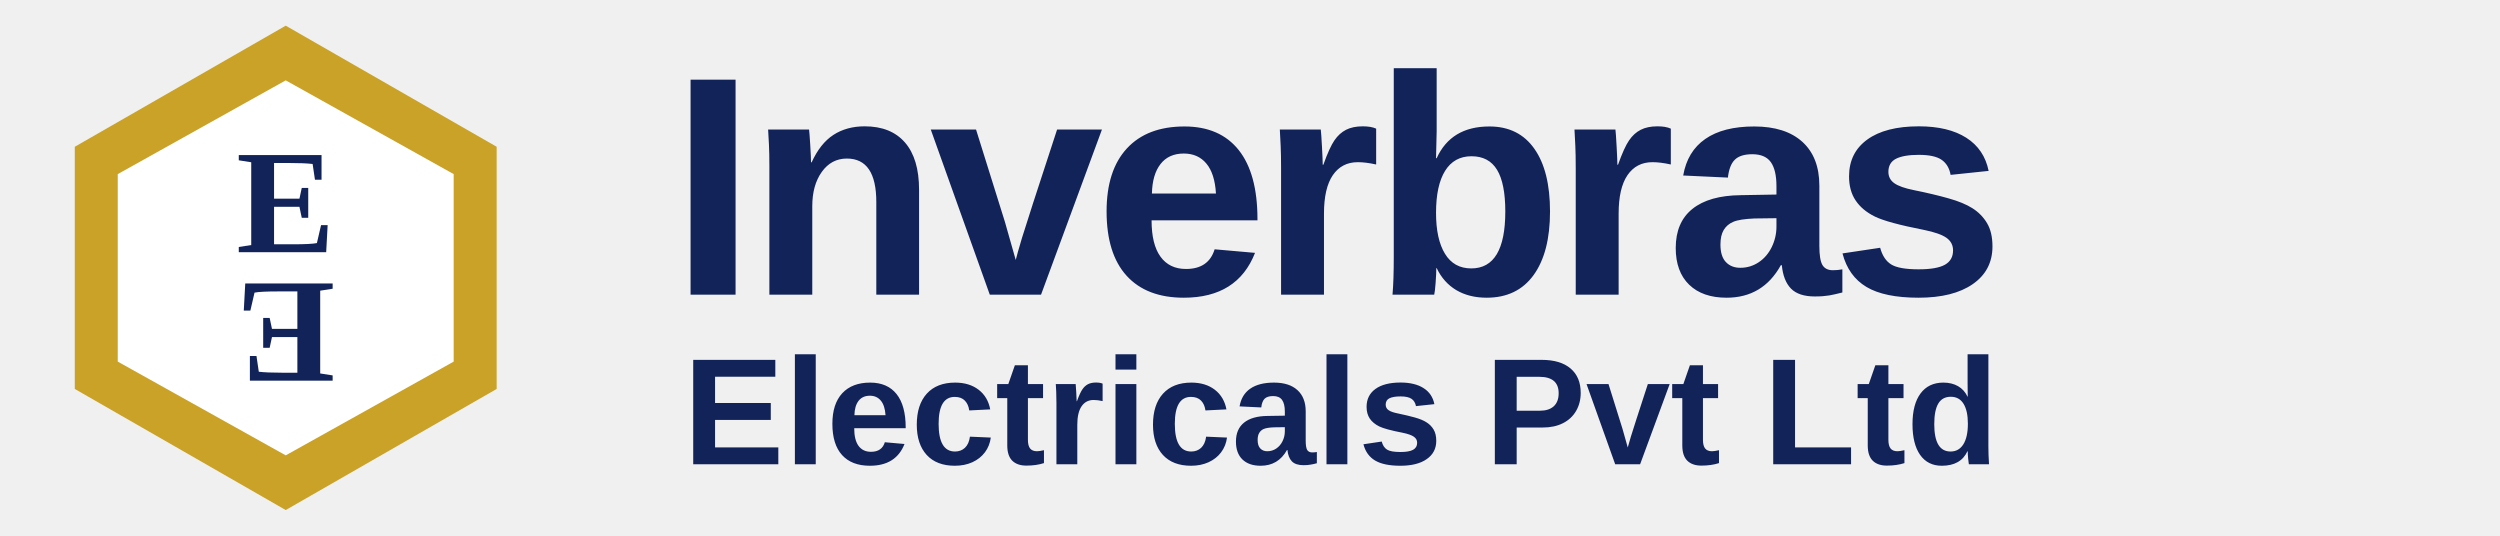
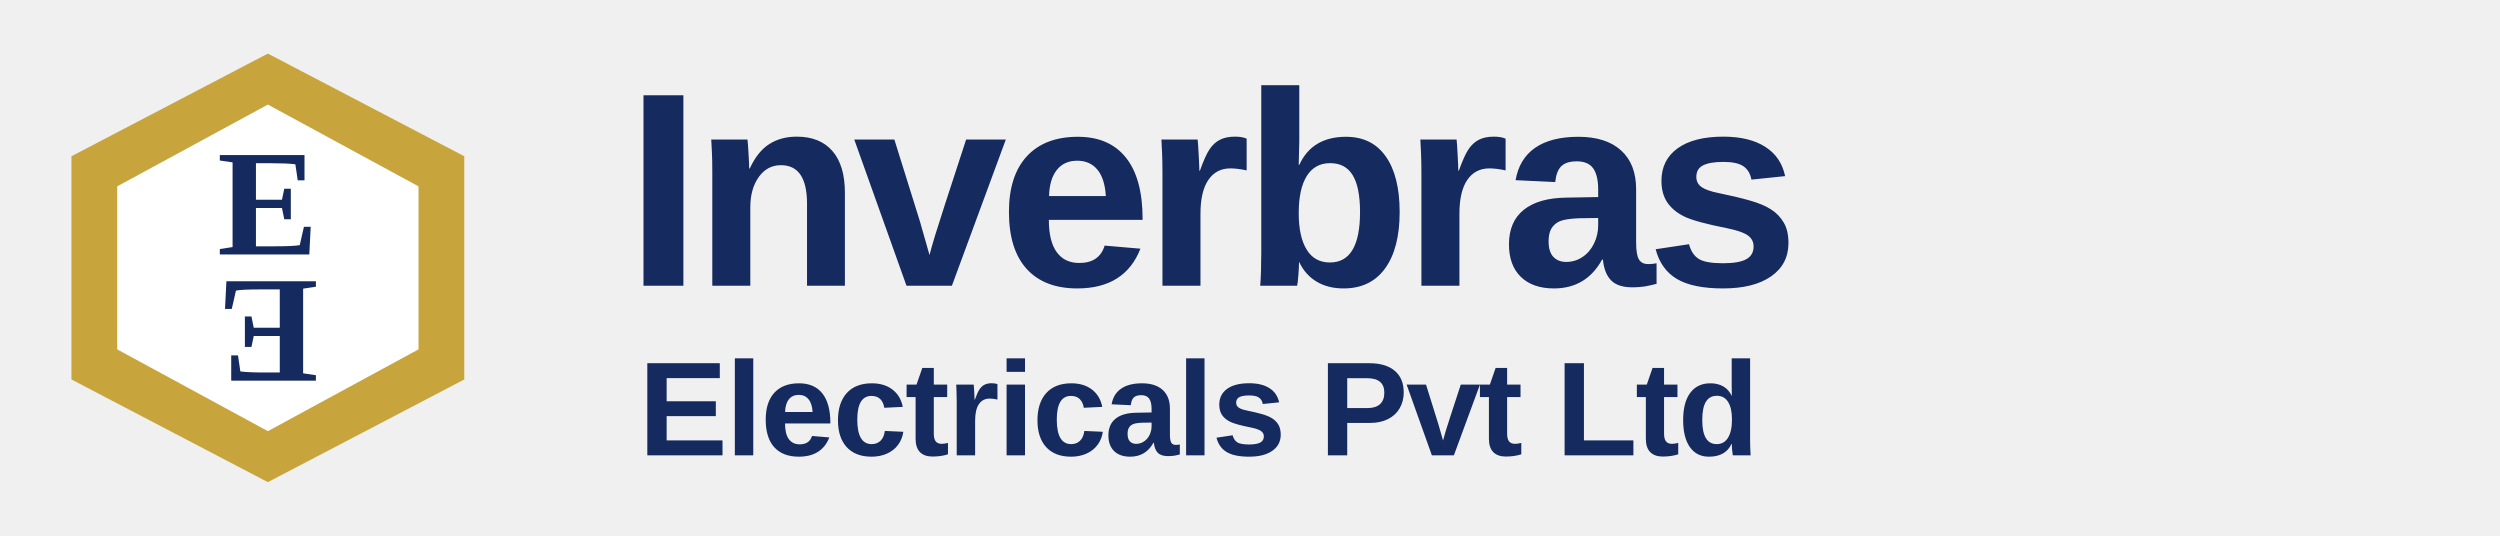
<svg xmlns="http://www.w3.org/2000/svg" viewBox="0 0 560 120" role="img" aria-label="Inverbras Electricals Pvt Ltd">
-   <g transform="translate(8,4) scale(1.75)">
-     <polygon points="32,1 59,16.5 59,47.5 32,63 5,47.5 5,16.5" fill="#C9A227" />
-     <polygon points="32,8 53.5,20 53.5,44 32,56 10.5,44 10.5,20" fill="#FFFFFF" />
-     <g fill="#12235A" font-family="Georgia, 'Times New Roman', serif" font-weight="700" text-anchor="middle" font-size="19">
-       <text x="32" y="30">E</text>
-       <text x="32" y="30" transform="rotate(180 32 32)">E</text>
+   <g transform="translate(10,10)">
+     <polygon points="50,2 94,25 94,75 50,98 6,75 6,25" fill="#C7A53C" />
+     <polygon points="50,12 85,31 85,69 50,88 15,69 15,31" fill="#FFFFFF" />
+     <polygon points="50,12 85,31 85,69 50,88 15,69 15,31" fill="none" stroke="#C7A53C" stroke-width="2.5" />
+     <g fill="#152A5E" font-family="Georgia,'Times New Roman',Times,serif" font-weight="700" text-anchor="middle">
+       <text x="50" y="47" font-size="34">E</text>
+       <text x="50" y="47" font-size="34" transform="rotate(180 50 50)">E</text>
    </g>
  </g>
-   <text x="150" y="66" font-family="Arial, Helvetica, sans-serif" font-weight="900" font-size="70" fill="#12235A" letter-spacing="-2">Inverbras</text>
-   <text x="153" y="104" font-family="Arial, Helvetica, sans-serif" font-weight="700" font-size="34" fill="#12235A">Electricals Pvt Ltd</text>
+   <text x="140" y="64" font-family="'Arial Black','Helvetica Neue',Arial,Helvetica,sans-serif" font-weight="900" font-size="62" fill="#152A5E" letter-spacing="-2">Inverbras</text>
+   <text x="143" y="102" font-family="'Arial Black','Helvetica Neue',Arial,Helvetica,sans-serif" font-weight="700" font-size="30" fill="#152A5E" letter-spacing="-0.5">Electricals Pvt Ltd</text>
</svg>
